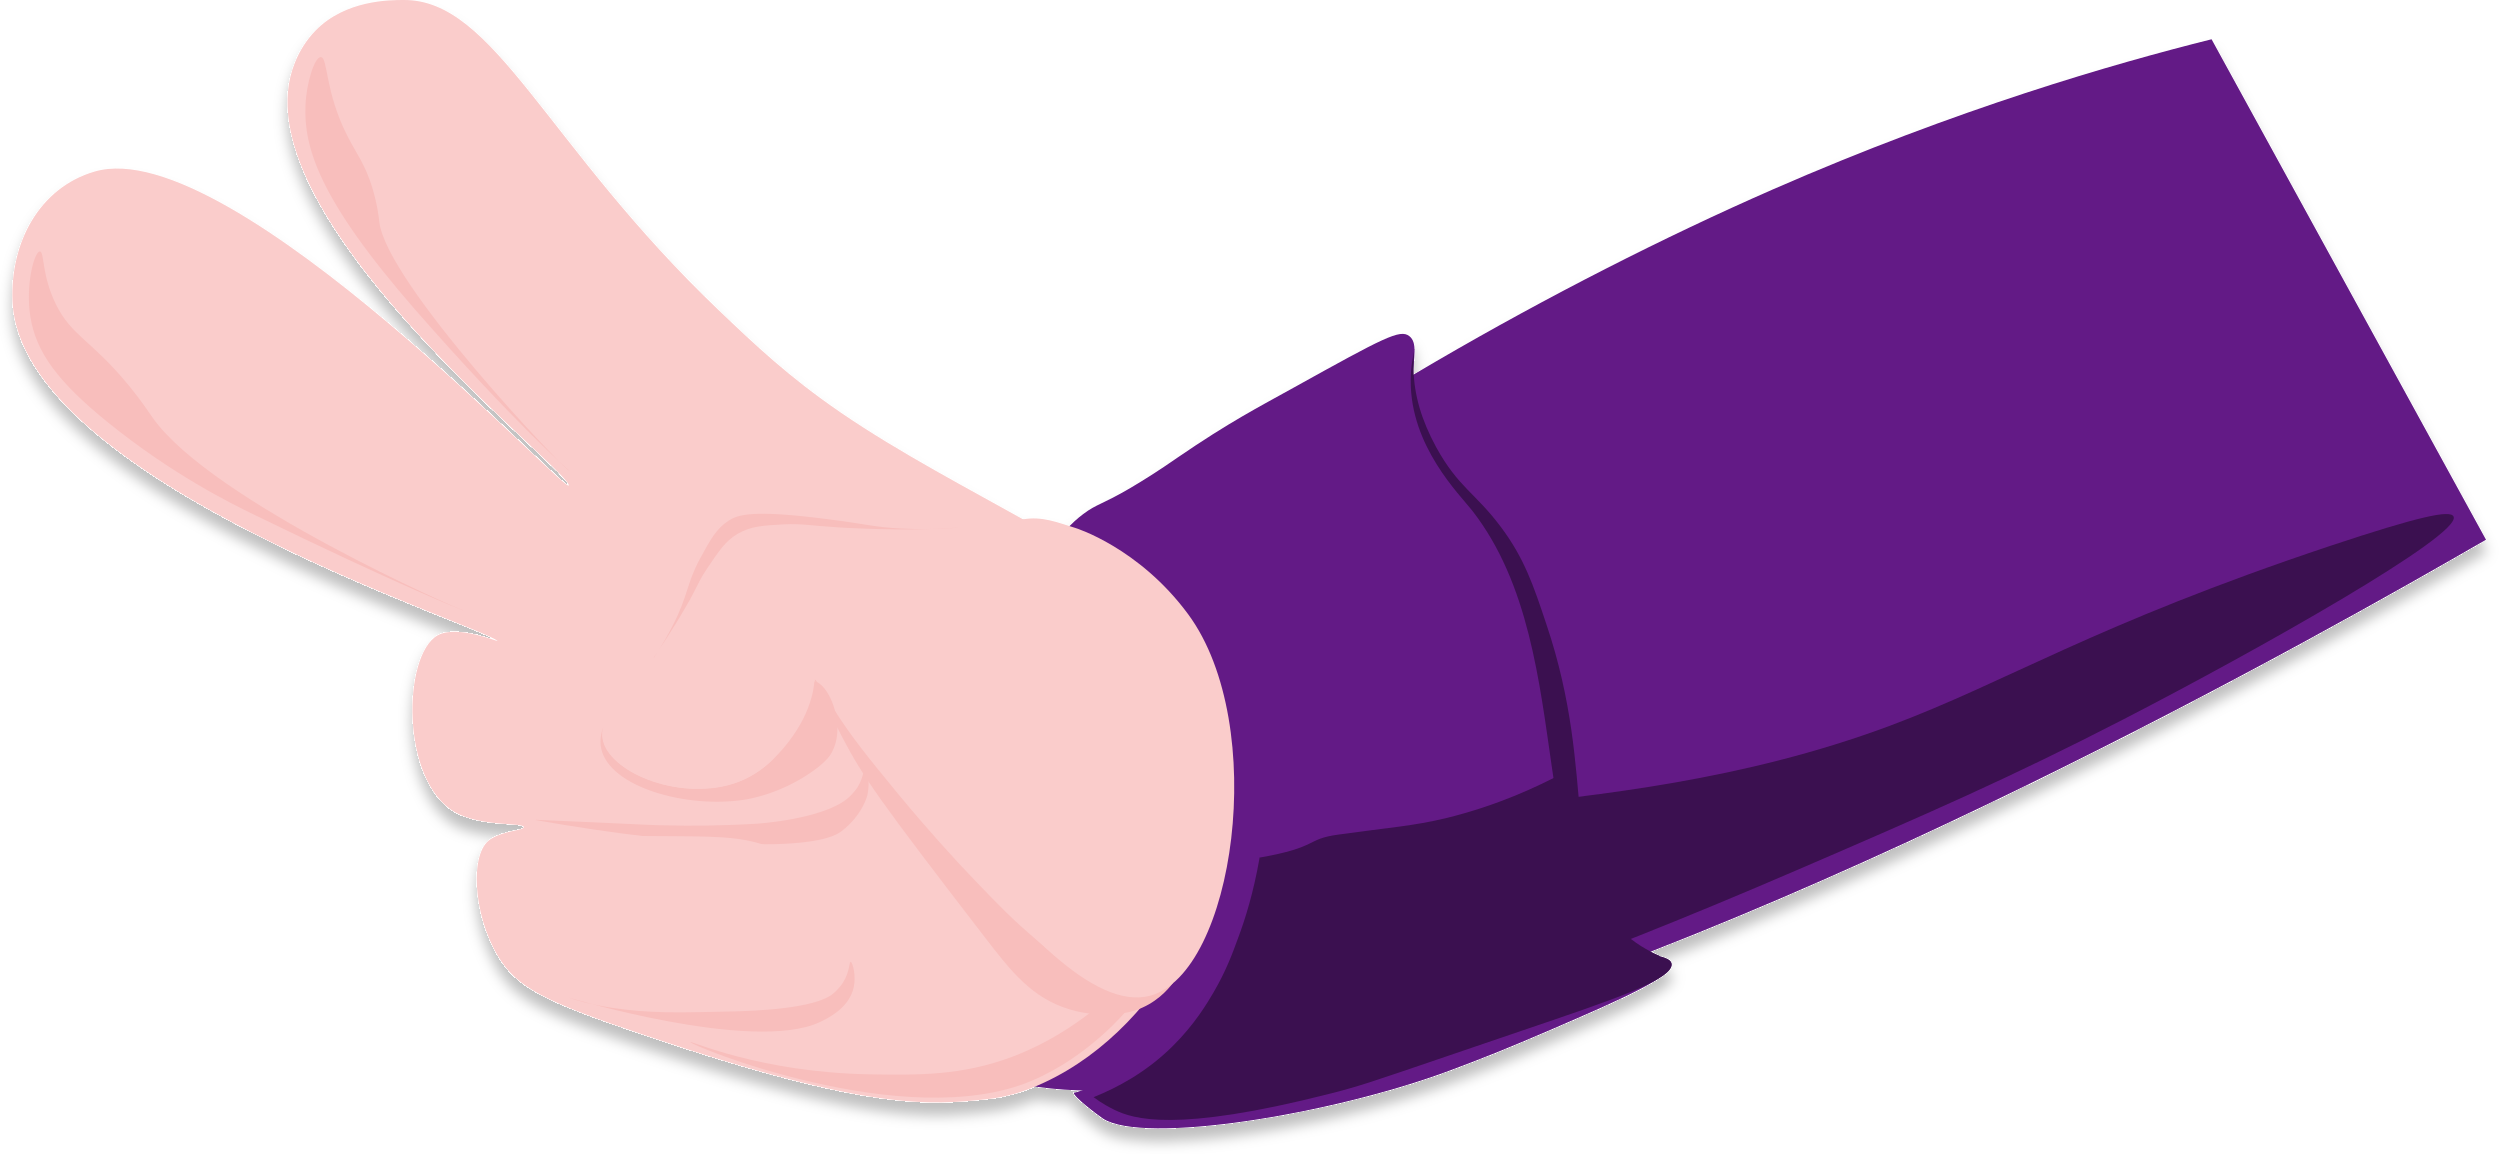
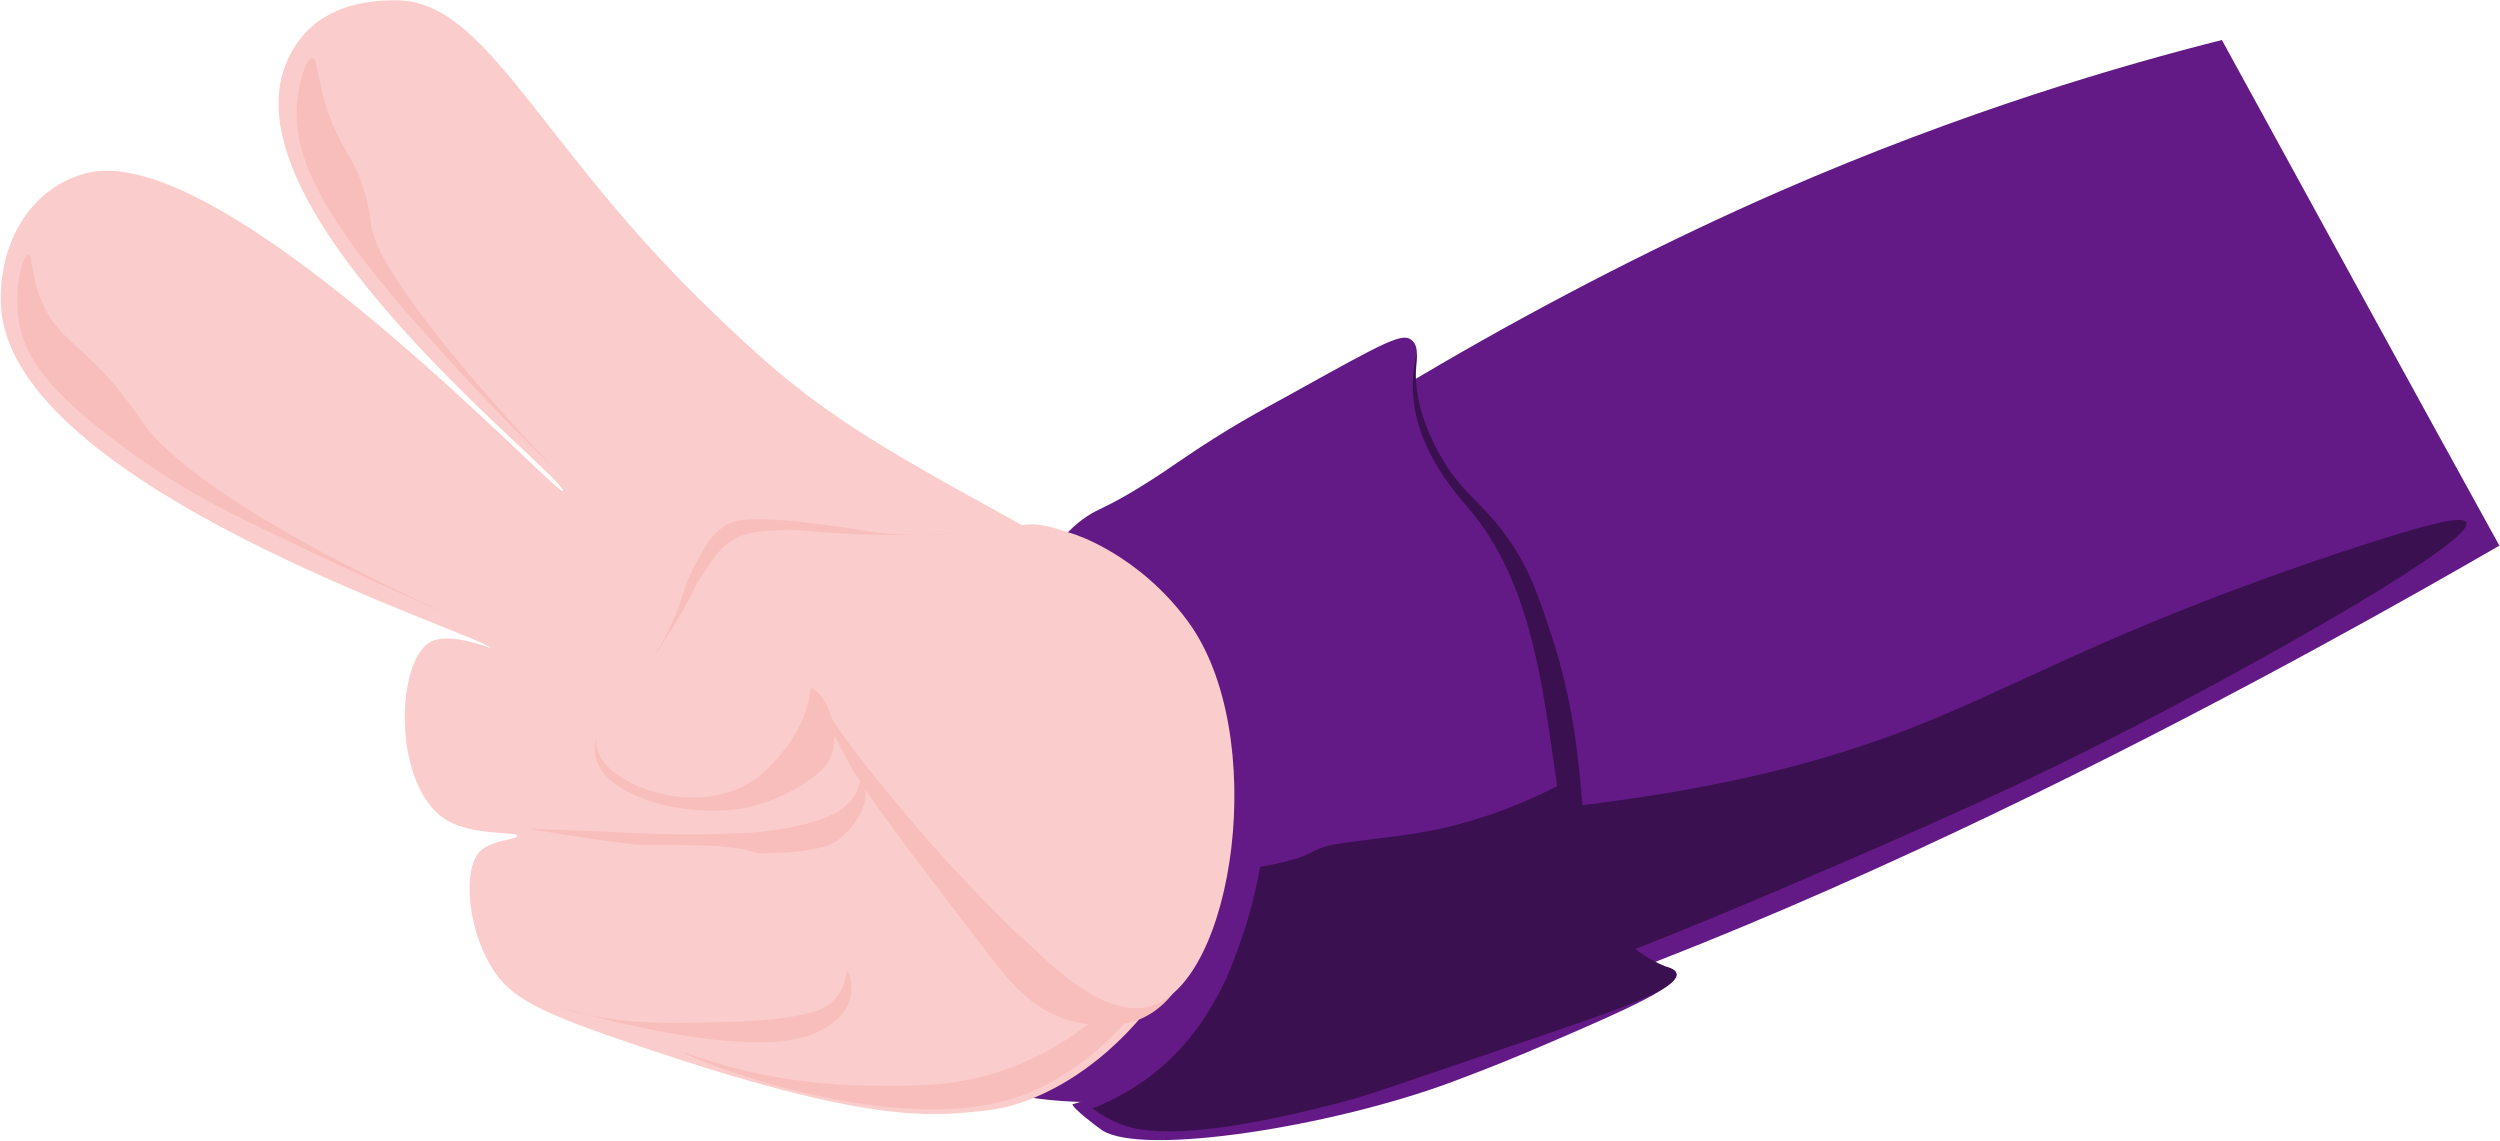
- <svg xmlns="http://www.w3.org/2000/svg" width="808" height="373" viewBox="0 0 808 373" fill="none">
-   <g filter="url(#filter0_d_101_207)">
-     <path d="M803.518 174.421C751.138 204.751 579.688 301.681 438.928 339.121C364.588 358.921 320.038 356.401 293.308 334.171C286.918 328.861 277.738 321.211 274.498 308.881C256.948 242.641 431.818 123.031 573.028 61.201C632.698 35.101 683.458 20.521 714.778 12.691C744.388 66.601 773.908 120.601 803.518 174.511V174.421Z" fill="#631A86" />
-     <path d="M391.498 342.631C398.338 336.601 407.608 326.701 413.188 312.211C418.498 298.621 416.968 290.251 418.318 284.131C425.608 252.451 514.798 270.271 610.648 234.631C648.988 220.321 676.348 202.051 753.208 176.401C781.918 166.861 791.998 164.701 792.988 166.951C795.778 172.891 729.448 210.241 686.338 232.471C649.348 251.551 622.168 263.341 582.568 280.441C500.668 315.811 465.748 325.711 449.908 329.851C425.608 336.241 405.268 340.201 391.498 342.631Z" fill="#3B1050" />
-     <path d="M337.858 181.081C341.908 173.251 346.588 168.751 350.098 166.141C354.508 162.811 356.038 163.171 365.398 157.681C369.808 155.071 374.668 152.011 380.608 147.871C397.438 136.351 406.618 131.671 417.958 125.371C447.298 109.081 452.518 106.291 455.488 108.631C458.278 110.791 456.838 115.651 456.658 121.771C456.208 141.301 470.428 155.881 476.638 163.891C510.388 207.361 501.748 302.041 531.898 308.881C535.138 309.601 539.638 309.421 540.178 311.401C541.258 315.451 523.258 323.281 502.018 332.461C486.808 339.031 479.068 342.091 468.448 346.051C430.018 360.361 369.448 369.991 356.488 361.531C354.868 360.451 346.858 354.421 347.038 353.161C349.648 352.891 358.108 348.751 361.618 346.681C369.178 342.181 393.568 334.261 396.268 267.661C398.878 203.491 363.868 196.921 356.488 190.891C349.828 185.401 342.898 182.701 337.858 181.171V181.081Z" fill="#631A86" />
-     <path d="M406.978 277.201C426.508 273.781 421.828 271.171 432.628 269.731C449.368 267.391 456.388 267.031 467.368 264.421C484.198 260.281 497.158 254.161 505.528 249.661C507.328 260.281 509.398 269.101 511.108 275.671C516.328 295.741 519.478 299.611 521.728 301.771C530.098 309.871 539.728 307.981 540.268 311.491C540.988 316.531 521.368 323.101 491.938 333.091C453.238 346.231 444.058 349.561 436.048 351.811C433.618 352.531 431.458 353.071 429.658 353.521C379.528 366.301 366.118 361.531 360.268 358.741C358.828 358.021 356.308 356.761 353.428 354.601C360.898 351.631 370.348 346.681 378.988 338.131C386.098 331.111 390.148 324.271 392.308 320.581C396.178 313.921 398.248 308.431 400.138 303.211C402.478 297.001 405.178 288.271 407.068 277.381L406.978 277.201Z" fill="#3B1050" />
-     <path d="M457.198 112.771C456.658 115.111 455.938 118.621 455.938 123.031C455.848 144.271 471.688 159.751 475.918 165.151C512.278 212.041 489.688 291.871 531.178 310.141C532.528 310.771 533.698 311.131 534.148 311.311C534.958 310.501 535.678 309.781 536.488 308.971C534.058 307.891 529.828 305.911 525.598 302.221C503.548 283.141 516.688 251.731 499.768 201.691C495.628 189.271 492.658 180.451 485.188 170.461C476.908 159.301 471.328 157.591 464.128 144.451C459.448 135.811 457.018 127.711 456.838 119.161C456.838 116.551 456.928 114.301 457.108 112.771H457.198Z" fill="#3B1050" />
-     <path d="M378.538 202.051C386.458 212.581 390.958 224.371 390.958 224.371C392.758 228.511 394.108 233.011 395.098 238.771C402.568 279.901 377.008 331.471 337.588 349.831C330.928 352.981 324.988 354.601 319.138 355.231C300.778 357.211 280.978 359.101 209.068 334.801C176.038 323.731 166.948 319.231 160.828 308.791C152.908 295.471 151.738 275.671 158.488 271.261C163.078 268.291 169.288 268.471 169.288 267.301C169.288 265.771 155.338 267.301 146.968 262.441C129.418 252.271 130.138 211.861 141.388 205.381C147.688 201.781 161.188 207.541 160.828 207.181C156.058 202.231 6.478 155.341 4.048 97.381C3.238 78.481 12.688 60.661 30.598 55.441C74.968 42.481 187.108 164.341 183.778 156.601C180.448 148.861 75.958 67.951 95.308 20.251C96.928 16.201 99.178 12.781 101.968 9.901C111.598 0.001 125.998 0.001 130.408 0.001C159.838 -0.269 176.488 47.071 232.468 100.441C244.168 111.601 254.878 121.771 271.528 133.201C309.958 159.571 362.518 180.451 378.628 201.961L378.538 202.051Z" fill="#FACCCB" />
-     <path d="M379.168 317.611C377.458 319.861 373.498 324.451 366.748 326.611C364.138 327.421 361.798 327.691 359.908 327.781C356.488 327.961 351.358 327.961 345.778 326.251C333.628 322.651 326.788 314.011 318.238 302.851C284.038 258.481 278.908 251.011 272.338 238.501C268.558 231.301 262.888 219.781 263.338 219.601C263.608 219.421 266.038 223.741 269.458 229.141C275.488 238.591 280.438 244.621 290.338 256.681C299.788 268.111 308.428 277.651 315.898 285.391C323.188 292.951 327.058 297.001 334.978 303.751C343.348 310.951 349.108 315.361 354.778 318.421C359.908 321.211 375.928 316.981 379.168 317.611Z" fill="#F8BEBC" />
-     <path d="M374.398 308.431C371.968 306.361 356.758 330.391 327.148 341.551C310.858 347.671 296.728 347.491 280.978 347.221C245.698 346.591 223.288 336.331 223.108 336.781C222.838 337.771 292.588 366.391 333.268 349.381C352.168 341.461 364.498 326.161 364.498 326.161C370.078 319.231 375.838 309.691 374.308 308.431H374.398Z" fill="#F8BEBC" />
-     <path d="M149.578 197.281C149.578 197.281 128.968 189.181 82.438 166.501C74.248 162.541 55.618 153.271 35.008 136.621C18.628 123.391 11.608 113.761 9.808 102.331C8.188 92.071 11.068 81.361 12.868 81.271C14.398 81.271 13.408 88.831 17.998 98.191C23.128 108.721 29.428 109.711 41.758 124.741C45.898 129.781 48.148 133.381 49.408 135.091C68.398 162.001 149.398 197.551 149.578 197.191V197.281Z" fill="#F8BEBC" />
-     <path d="M183.958 152.101C183.958 152.101 166.138 136.621 134.098 99.991C102.958 64.261 98.188 47.521 98.728 34.111C98.998 27.001 101.608 18.451 103.678 18.451C106.018 18.451 104.938 29.611 112.318 44.011C115.198 49.681 117.988 53.011 120.328 60.661C122.038 66.331 122.488 70.651 122.578 71.641C124.828 91.621 183.328 152.821 183.958 152.101Z" fill="#F8BEBC" />
-     <path d="M263.158 220.321C257.938 220.321 259.738 238.951 245.248 249.211C236.878 255.151 227.788 254.971 224.638 254.971C211.138 254.791 195.298 247.051 194.668 238.051C194.578 236.791 194.848 235.621 195.028 234.901C194.488 236.341 193.678 238.951 194.308 241.921C196.918 254.341 221.758 261.361 240.478 258.481C241.918 258.301 252.178 256.591 262.348 249.481C267.388 245.971 268.648 243.721 269.098 242.641C273.598 233.641 267.388 220.321 263.068 220.231L263.158 220.321Z" fill="#F8BEBC" />
-     <path d="M173.158 265.051C224.638 274.141 263.428 275.311 271.978 268.651C278.908 263.341 280.348 256.951 280.348 256.951C281.338 252.271 280.168 247.771 279.628 247.771C279.088 247.771 279.358 251.011 277.108 254.521C277.108 254.521 275.938 256.321 273.958 258.031C265.768 264.871 244.618 266.221 244.618 266.221C232.378 266.941 222.388 266.941 216.268 266.761C211.768 266.761 209.878 266.581 191.788 265.771C183.868 265.411 177.478 265.141 173.248 264.961L173.158 265.051Z" fill="#F8BEBC" />
-     <path d="M170.728 270.271C183.148 270.181 199.618 270.091 218.968 270.271C234.448 270.361 242.098 270.631 251.548 274.861C256.948 277.291 269.548 283.051 273.778 296.461C274.318 298.081 277.918 309.691 272.068 318.331C266.848 325.981 253.798 326.521 227.878 327.241C211.678 327.691 189.718 327.241 173.698 318.061C171.898 317.071 169.648 315.631 167.218 313.291C156.868 303.481 156.688 289.891 156.598 286.111C156.508 280.711 156.508 276.931 159.388 273.871C163.258 269.821 169.468 270.271 170.908 270.451L170.728 270.271Z" fill="#FACCCB" />
-     <path d="M183.688 322.381C183.688 322.381 243.268 340.381 264.868 330.391C267.118 329.311 273.778 326.251 275.668 320.041C277.018 315.631 275.488 310.861 274.948 310.861C274.408 310.861 274.678 314.101 272.428 317.611C272.428 317.611 271.258 319.501 269.278 321.121C263.338 326.161 242.998 326.701 237.598 326.881C221.488 327.241 216.808 327.331 210.238 326.971C205.378 326.701 199.888 326.251 193.138 324.901C186.658 323.641 183.778 322.381 183.778 322.381H183.688Z" fill="#F8BEBC" />
-     <path d="M235.798 174.151C227.338 179.821 229.768 184.321 215.548 206.191C200.788 228.961 193.138 231.931 194.938 239.221C197.818 250.831 221.218 258.841 237.868 252.901C244.258 250.651 248.488 246.781 249.298 245.971C260.548 235.081 263.068 224.641 263.248 219.421C263.248 218.611 263.518 218.071 263.878 217.891C272.248 213.301 335.608 331.201 371.608 321.841C398.878 314.731 410.398 234.361 384.028 198.541C368.098 176.941 347.578 170.641 347.578 170.641C341.728 168.841 336.868 166.771 330.568 167.851C311.668 170.911 296.008 171.271 284.758 171.001C259.018 170.371 247.678 165.961 235.798 174.061V174.151Z" fill="#FACCCB" />
-     <path d="M211.318 212.491C212.128 211.321 217.708 203.041 221.398 196.561C222.748 194.311 223.378 193.141 224.008 191.881C225.898 188.281 226.438 186.841 228.508 183.781C232.468 177.931 234.448 174.871 238.408 172.531C242.728 170.011 246.778 169.831 253.438 169.471C259.108 169.201 261.448 169.831 271.078 170.461C271.078 170.461 276.748 170.821 284.038 171.001C298.978 171.451 310.408 170.461 310.408 170.461C310.408 170.461 302.308 171.361 291.328 170.821C282.418 170.371 280.708 169.471 267.208 167.761C242.818 164.611 238.408 166.411 235.438 168.301C231.478 170.911 229.588 174.421 226.258 180.541C221.848 188.641 222.478 192.511 217.168 202.681C214.108 208.621 211.318 212.491 211.408 212.491H211.318Z" fill="#F8BEBC" />
+ <svg xmlns="http://www.w3.org/2000/svg" version="1.1" id="Ebene_1" x="0px" y="0px" viewBox="0 0 800 365" style="enable-background:new 0 0 800 365;" xml:space="preserve">
+   <style type="text/css">
+ 	.st0{fill:#631A86;}
+ 	.st1{fill:#3B1050;}
+ 	.st2{fill:#FACCCB;}
+ 	.st3{fill:#F8BEBC;}
+ </style>
+   <g>
+     <path class="st0" d="M799.8,174.6c-52.4,30.3-223.8,127.3-364.6,164.7c-74.3,19.8-118.9,17.3-145.6-5c-6.4-5.3-15.6-13-18.8-25.3   c-17.5-66.2,157.3-185.9,298.5-247.7C628.9,35.3,679.7,20.7,711,12.8C740.6,66.8,770.1,120.8,799.8,174.6L799.8,174.6z" />
+     <path class="st1" d="M387.7,342.8c6.8-6,16.1-15.9,21.7-30.4c5.3-13.6,3.8-22,5.1-28.1c7.3-31.7,96.5-13.9,192.3-49.5   c38.3-14.3,65.7-32.6,142.6-58.2c28.7-9.5,38.8-11.7,39.8-9.4c2.8,5.9-63.5,43.3-106.6,65.5c-37,19.1-64.2,30.9-103.8,48   C496.9,316,462,325.9,446.1,330C421.8,336.4,401.5,340.4,387.7,342.8z" />
+     <path class="st0" d="M334.1,181.2c4-7.8,8.7-12.3,12.2-14.9c4.4-3.3,5.9-3,15.3-8.5c4.4-2.6,9.3-5.7,15.2-9.8   c16.8-11.5,26-16.2,37.4-22.5c29.3-16.3,34.6-19.1,37.5-16.7c2.8,2.2,1.4,7,1.2,13.1c-0.4,19.5,13.8,34.1,20,42.1   c33.8,43.5,25.1,138.1,55.3,145c3.2,0.7,7.7,0.5,8.3,2.5c1.1,4-16.9,11.9-38.2,21.1c-15.2,6.6-23,9.6-33.6,13.6   c-38.4,14.3-99,23.9-112,15.5c-1.6-1.1-9.6-7.1-9.5-8.4c2.6-0.3,11.1-4.4,14.6-6.5c7.6-4.5,31.9-12.4,34.6-79   c2.6-64.2-32.4-70.7-39.8-76.8C346.1,185.6,339.1,182.9,334.1,181.2L334.1,181.2z" />
+     <path class="st1" d="M403.2,277.4c19.5-3.4,14.9-6,25.6-7.5c16.7-2.3,23.8-2.7,34.7-5.3c16.8-4.1,29.8-10.3,38.2-14.8   c1.8,10.6,3.9,19.4,5.6,26c5.2,20.1,8.4,23.9,10.6,26.1c8.4,8.1,18,6.2,18.5,9.7c0.7,5-18.9,11.6-48.3,21.6   c-38.7,13.1-47.9,16.5-55.9,18.7c-2.4,0.7-4.6,1.3-6.4,1.7c-50.1,12.8-63.5,8-69.4,5.2c-1.4-0.7-4-2-6.8-4.1   c7.5-3,16.9-7.9,25.6-16.5c7.1-7,11.2-13.9,13.3-17.6c3.9-6.7,5.9-12.1,7.8-17.4c2.3-6.2,5-14.9,6.9-25.8L403.2,277.4z" />
+     <path class="st1" d="M453.4,112.9c-0.5,2.3-1.3,5.8-1.3,10.3c-0.1,21.2,15.8,36.7,20,42.1c36.4,46.9,13.8,126.7,55.3,145   c1.4,0.6,2.5,1,3,1.2c0.8-0.8,1.5-1.5,2.3-2.3c-2.4-1.1-6.7-3.1-10.9-6.8c-22.1-19.1-8.9-50.5-25.8-100.5   c-4.1-12.4-7.1-21.2-14.6-31.2c-8.3-11.2-13.9-12.9-21.1-26c-4.7-8.6-7.1-16.7-7.3-25.3C453.1,116.7,453.2,114.5,453.4,112.9   L453.4,112.9z" />
+     <path class="st2" d="M374.8,202.2c7.9,10.5,12.4,22.3,12.4,22.3c1.8,4.1,3.1,8.6,4.1,14.4c7.5,41.1-18.1,92.7-57.5,111.1   c-6.7,3.1-12.6,4.8-18.5,5.4c-18.4,2-38.2,3.9-110.1-20.4c-33-11.1-42.1-15.6-48.2-26c-7.9-13.3-9.1-33.1-2.3-37.5   c4.6-3,10.8-2.8,10.8-4c0-1.5-13.9,0-22.3-4.9c-17.6-10.2-16.8-50.6-5.6-57.1c6.3-3.6,19.8,2.2,19.4,1.8   C152.3,202.4,2.7,155.5,0.3,97.5c-0.8-18.9,8.6-36.7,26.6-41.9c44.4-13,156.5,108.9,153.2,101.2S72.2,68.1,91.5,20.4   c1.6-4,3.9-7.5,6.7-10.4c9.6-9.9,24-9.9,28.4-9.9c29.4-0.3,46.1,47.1,102.1,100.4c11.7,11.2,22.4,21.3,39.1,32.8   C306.2,159.7,358.8,180.6,374.8,202.2L374.8,202.2z" />
+     <path class="st3" d="M375.4,317.8c-1.7,2.2-5.7,6.8-12.4,9c-2.6,0.8-4.9,1.1-6.8,1.2c-3.4,0.2-8.5,0.2-14.1-1.5   c-12.2-3.6-19-12.2-27.5-23.4c-34.2-44.4-39.3-51.8-45.9-64.4c-3.8-7.2-9.5-18.7-9-18.9c0.3-0.2,2.7,4.1,6.1,9.5   c6,9.4,11,15.5,20.9,27.5c9.4,11.4,18.1,21,25.6,28.7c7.3,7.6,11.2,11.6,19.1,18.4c8.4,7.2,14.1,11.6,19.8,14.7   C356.1,321.4,372.2,317.1,375.4,317.8z" />
+     <path class="st3" d="M370.6,308.6c-2.4-2.1-17.6,22-47.2,33.1c-16.3,6.1-30.4,5.9-46.2,5.7c-35.3-0.6-57.7-10.9-57.9-10.4   c-0.3,1,69.5,29.6,110.2,12.6c18.9-7.9,31.2-23.2,31.2-23.2C366.3,319.4,372.1,309.8,370.6,308.6L370.6,308.6z" />
+     <path class="st3" d="M145.8,197.4c0,0-20.6-8.1-67.1-30.8c-8.2-4-26.8-13.2-47.4-29.9C14.9,123.5,7.8,113.9,6,102.5   c-1.6-10.3,1.3-21,3.1-21.1c1.5,0,0.5,7.6,5.1,16.9c5.1,10.5,11.4,11.5,23.8,26.5c4.1,5,6.4,8.6,7.7,10.4   C64.6,162.2,145.6,197.7,145.8,197.4L145.8,197.4z" />
+     <path class="st3" d="M180.2,152.3c0,0-17.8-15.5-49.9-52.1C99.2,64.4,94.4,47.7,95,34.3c0.3-7.1,2.9-15.7,4.9-15.7   c2.3,0,1.3,11.2,8.6,25.6c2.9,5.7,5.7,9,8,16.7c1.7,5.7,2.2,10,2.2,11C121.1,91.8,179.6,153,180.2,152.3z" />
+     <path class="st3" d="M259.4,220.5c-5.2,0-3.4,18.6-17.9,28.9c-8.4,5.9-17.5,5.8-20.6,5.8c-13.5-0.2-29.3-7.9-30-16.9   c-0.1-1.3,0.2-2.4,0.4-3.1c-0.5,1.4-1.4,4.1-0.7,7c2.6,12.4,27.4,19.4,46.2,16.6c1.4-0.2,11.7-1.9,21.9-9c5-3.5,6.3-5.8,6.8-6.8   C269.8,233.8,263.6,220.5,259.4,220.5L259.4,220.5z" />
+     <path class="st3" d="M169.4,265.2c51.5,9.1,90.3,10.3,98.8,3.6c6.9-5.3,8.4-11.7,8.4-11.7c1-4.7-0.2-9.2-0.7-9.2   c-0.5,0-0.3,3.2-2.5,6.8c0,0-1.2,1.8-3.1,3.5c-8.2,6.8-29.3,8.2-29.3,8.2c-12.2,0.7-22.2,0.7-28.3,0.5c-4.5,0-6.4-0.2-24.5-1   C180.1,265.6,173.7,265.3,169.4,265.2L169.4,265.2z" />
+     <path class="st2" d="M167,270.4c12.4-0.1,28.9-0.2,48.2,0c15.5,0.1,23.1,0.4,32.6,4.6c5.4,2.4,18,8.2,22.2,21.6   c0.5,1.6,4.1,13.2-1.7,21.9c-5.2,7.6-18.3,8.2-44.2,8.9c-16.2,0.5-38.2,0-54.2-9.2c-1.8-1-4.1-2.4-6.5-4.8   c-10.4-9.8-10.5-23.4-10.6-27.2c-0.1-5.4-0.1-9.2,2.8-12.2c3.9-4,10.1-3.6,11.5-3.4L167,270.4z" />
+     <path class="st3" d="M179.9,322.5c0,0,59.6,18,81.2,8c2.2-1.1,8.9-4.1,10.8-10.4c1.4-4.4-0.2-9.2-0.7-9.2s-0.3,3.2-2.5,6.8   c0,0-1.2,1.9-3.1,3.5c-5.9,5-26.3,5.6-31.7,5.8c-16.1,0.4-20.8,0.4-27.4,0.1c-4.9-0.3-10.4-0.7-17.1-2.1   C182.9,323.8,180,322.5,179.9,322.5L179.9,322.5z" />
+     <path class="st2" d="M232,174.3c-8.5,5.7-6,10.2-20.2,32c-14.8,22.8-22.4,25.7-20.6,33c2.9,11.6,26.3,19.6,42.9,13.7   c6.4-2.2,10.6-6.1,11.4-6.9c11.2-10.9,13.8-21.3,13.9-26.5c0-0.8,0.3-1.4,0.6-1.5c8.4-4.6,71.7,113.3,107.7,104   c27.3-7.1,38.8-87.5,12.4-123.3c-15.9-21.6-36.5-27.9-36.5-27.9c-5.9-1.8-10.7-3.9-17-2.8c-18.9,3.1-34.6,3.4-45.8,3.2   C255.3,170.5,243.9,166.1,232,174.3L232,174.3z" />
+     <path class="st3" d="M207.6,212.6c0.8-1.2,6.4-9.4,10.1-15.9c1.4-2.2,2-3.4,2.6-4.7c1.9-3.6,2.4-5,4.5-8.1c4-5.9,5.9-8.9,9.9-11.2   c4.3-2.5,8.4-2.7,15-3.1c5.7-0.3,8,0.4,17.6,1c0,0,5.7,0.4,13,0.5c14.9,0.4,26.4-0.5,26.4-0.5s-8.1,0.9-19.1,0.4   c-8.9-0.4-10.6-1.4-24.1-3.1c-24.4-3.2-28.8-1.4-31.8,0.5c-4,2.6-5.9,6.1-9.2,12.2c-4.4,8.1-3.8,12-9.1,22.1   C210.3,208.8,207.6,212.6,207.6,212.6L207.6,212.6z" />
  </g>
-   <defs>
-     <filter id="filter0_d_101_207" x="0" y="0" width="807.518" height="372.697" filterUnits="userSpaceOnUse" color-interpolation-filters="sRGB">
-       <feFlood flood-opacity="0" result="BackgroundImageFix" />
-       <feColorMatrix in="SourceAlpha" type="matrix" values="0 0 0 0 0 0 0 0 0 0 0 0 0 0 0 0 0 0 127 0" result="hardAlpha" />
-       <feOffset dy="4" />
-       <feGaussianBlur stdDeviation="2" />
-       <feComposite in2="hardAlpha" operator="out" />
-       <feColorMatrix type="matrix" values="0 0 0 0 0 0 0 0 0 0 0 0 0 0 0 0 0 0 0.25 0" />
-       <feBlend mode="normal" in2="BackgroundImageFix" result="effect1_dropShadow_101_207" />
-       <feBlend mode="normal" in="SourceGraphic" in2="effect1_dropShadow_101_207" result="shape" />
-     </filter>
-   </defs>
</svg>
